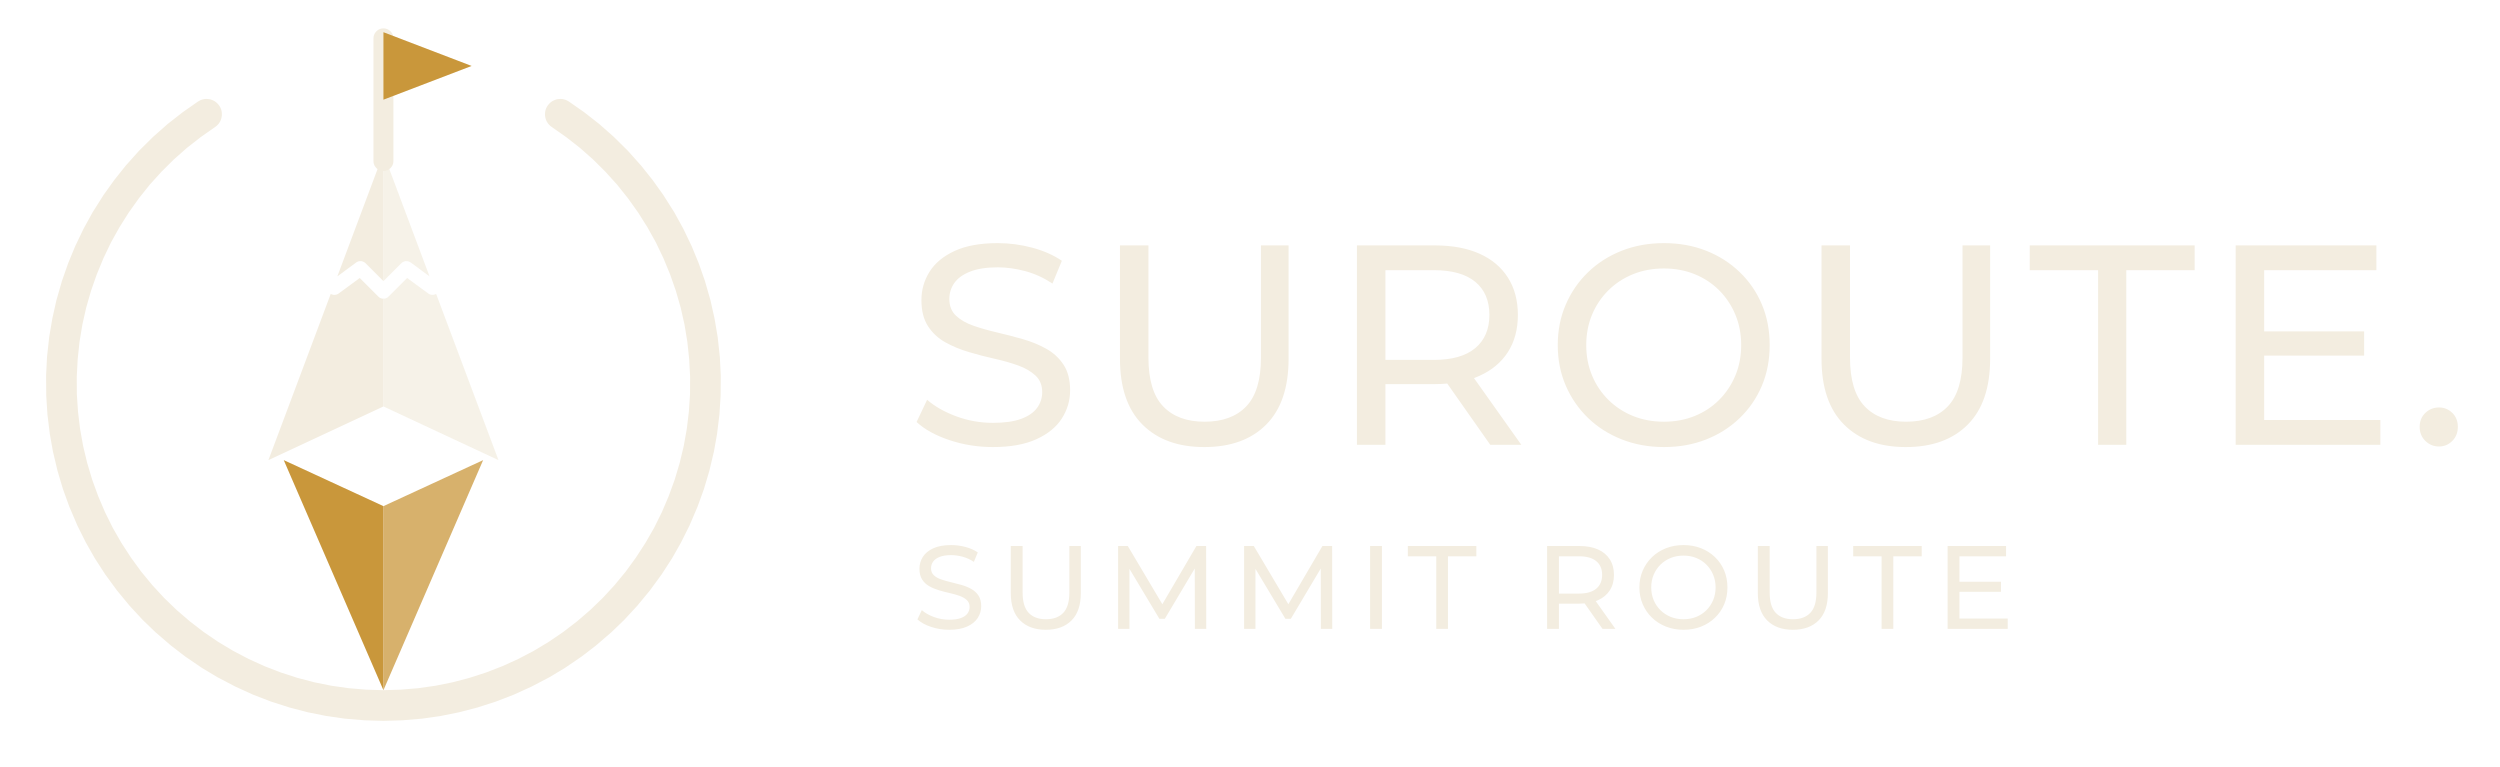
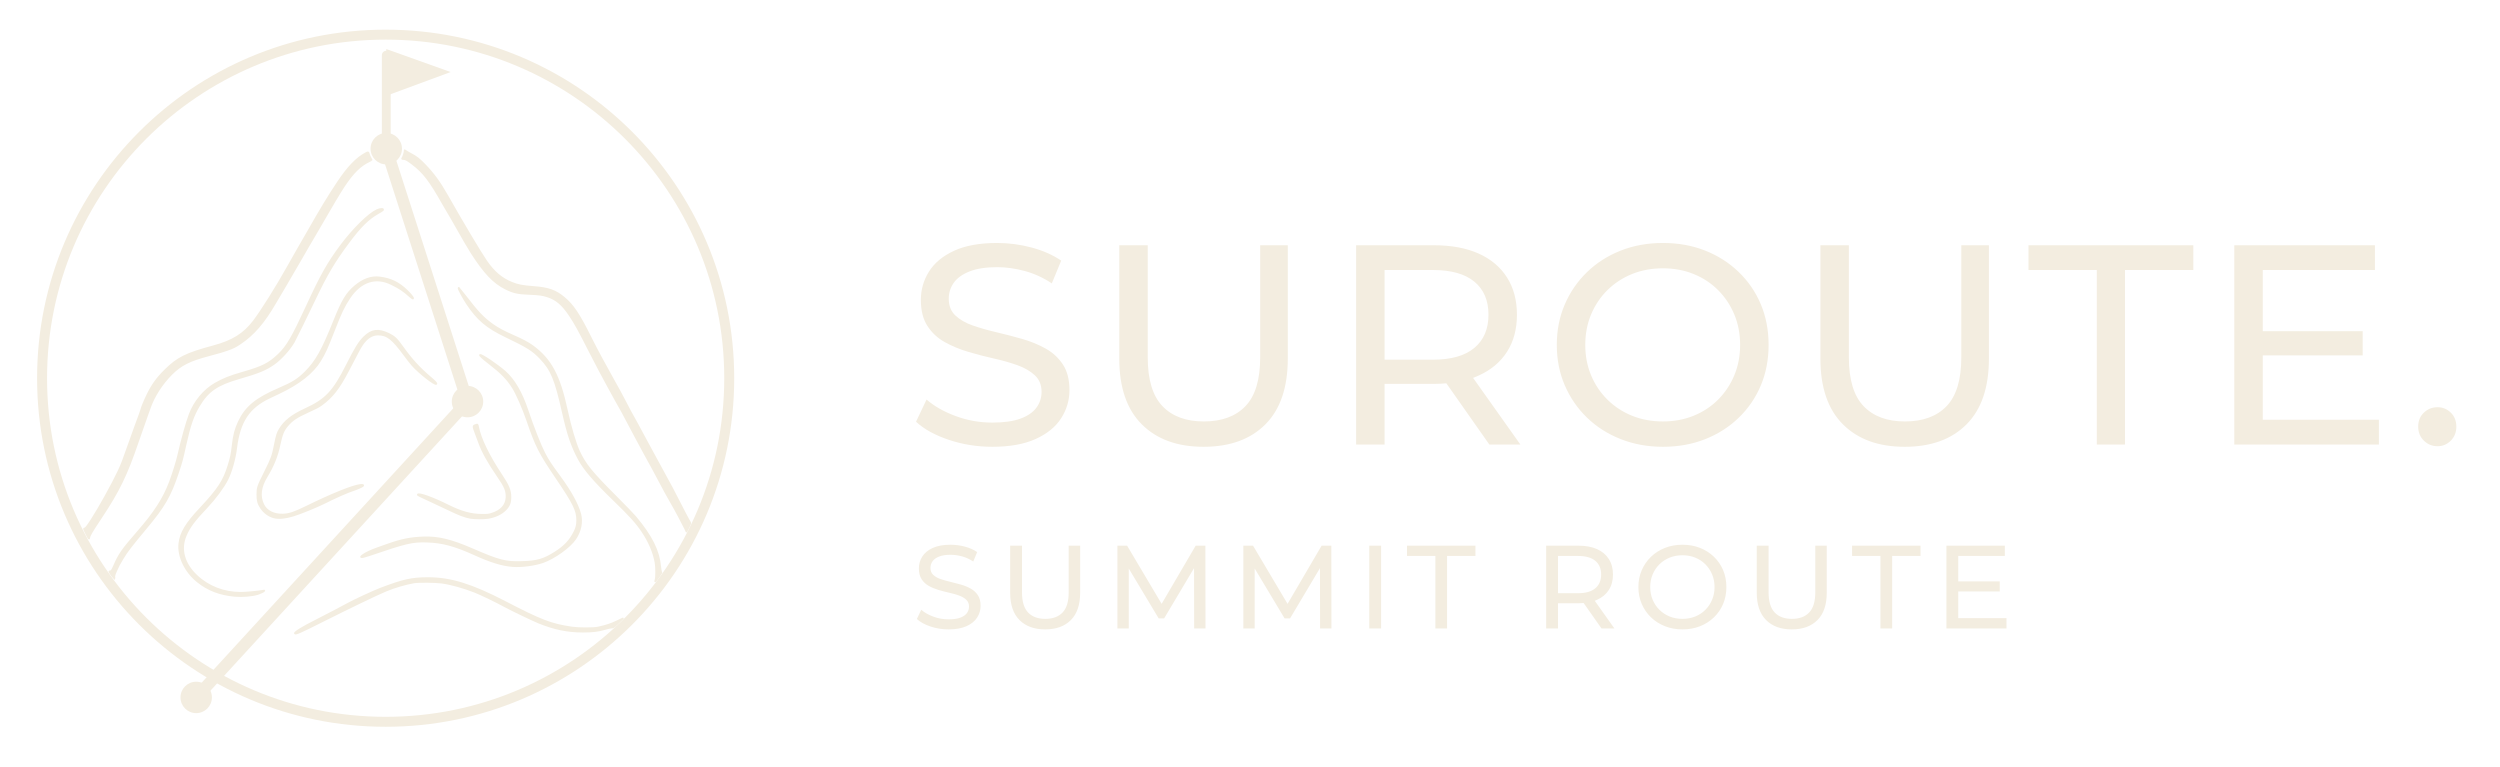
- <svg xmlns="http://www.w3.org/2000/svg" viewBox="0 0 326 100">
-   <path fill="#F3EDE0" d="M23.83 14.63L23.74 14.70L21.86 16.17L21.77 16.25L19.98 17.83L19.90 17.91L18.20 19.59L18.12 19.67L16.53 21.45L16.45 21.53L14.96 23.40L14.89 23.49L13.50 25.43L13.44 25.53L12.16 27.55L12.10 27.64L10.95 29.73L10.89 29.84L9.86 31.99L9.81 32.09L8.90 34.30L8.86 34.41L8.07 36.66L8.04 36.77L7.38 39.07L7.35 39.18L6.83 41.51L6.81 41.62L6.41 43.98L6.40 44.09L6.14 46.47L6.13 46.58L6.01 48.97L6.01 49.08L6.03 51.47L6.03 51.58L6.18 53.97L6.19 54.08L6.48 56.45L6.49 56.56L6.91 58.92L6.94 59.03L7.49 61.35L7.52 61.46L8.20 63.75L8.24 63.86L9.05 66.10L9.10 66.21L10.04 68.41L10.08 68.51L11.15 70.65L11.20 70.75L12.38 72.83L12.44 72.92L13.74 74.93L13.81 75.02L15.22 76.95L15.29 77.04L16.81 78.88L16.88 78.97L18.50 80.72L18.58 80.81L20.30 82.47L20.39 82.54L22.20 84.10L22.28 84.17L24.18 85.63L24.27 85.69L26.25 87.04L26.34 87.10L28.39 88.33L28.49 88.38L30.61 89.49L30.71 89.54L32.88 90.53L32.99 90.58L35.22 91.44L35.32 91.48L37.60 92.21L37.71 92.25L40.02 92.85L40.13 92.88L42.47 93.35L42.58 93.37L44.95 93.71L45.06 93.72L47.44 93.92L47.55 93.93L49.94 94.00L50.06 94.00L52.45 93.93L52.56 93.92L54.94 93.72L55.05 93.71L57.42 93.37L57.53 93.35L59.87 92.88L59.98 92.85L62.29 92.25L62.40 92.21L64.68 91.48L64.78 91.44L67.01 90.58L67.12 90.53L69.29 89.54L69.39 89.49L71.51 88.38L71.61 88.33L73.66 87.10L73.75 87.04L75.73 85.69L75.82 85.63L77.72 84.17L77.80 84.10L79.61 82.54L79.70 82.47L81.42 80.81L81.50 80.72L83.12 78.97L83.19 78.88L84.71 77.04L84.78 76.95L86.19 75.02L86.26 74.93L87.56 72.92L87.62 72.83L88.80 70.75L88.85 70.65L89.92 68.51L89.96 68.41L90.90 66.21L90.95 66.10L91.76 63.86L91.80 63.75L92.48 61.46L92.51 61.35L93.06 59.03L93.09 58.92L93.51 56.56L93.52 56.45L93.81 54.08L93.82 53.97L93.97 51.58L93.97 51.47L93.99 49.08L93.99 48.97L93.87 46.58L93.86 46.47L93.60 44.09L93.59 43.98L93.19 41.62L93.17 41.51L92.65 39.18L92.62 39.07L91.96 36.77L91.93 36.66L91.14 34.41L91.10 34.30L90.19 32.09L90.14 31.99L89.11 29.84L89.05 29.73L87.90 27.64L87.84 27.55L86.56 25.53L86.50 25.43L85.11 23.49L85.04 23.40L83.55 21.53L83.47 21.45L81.88 19.67L81.80 19.59L80.10 17.91L80.02 17.83L78.23 16.25L78.14 16.17L76.26 14.70L76.17 14.63L74.21 13.26L74.04 13.16L73.87 13.07L73.69 13.00L73.50 12.95L73.30 12.91L73.11 12.90L72.91 12.91L72.72 12.93L72.52 12.97L72.34 13.04L72.16 13.12L71.99 13.21L71.83 13.33L71.68 13.46L71.55 13.60L71.43 13.75L71.32 13.92L71.23 14.10L71.16 14.28L71.11 14.47L71.08 14.66L71.07 14.86L71.07 15.06L71.10 15.25L71.14 15.44L71.20 15.63L71.28 15.81L71.38 15.98L71.49 16.14L71.62 16.28L71.76 16.42L71.92 16.54L73.83 17.88L75.62 19.28L77.33 20.79L78.94 22.39L80.47 24.08L81.89 25.86L83.21 27.71L84.42 29.63L85.53 31.62L86.51 33.67L87.38 35.78L88.13 37.92L88.76 40.11L89.26 42.33L89.63 44.58L89.87 46.84L89.99 49.11L89.98 51.39L89.83 53.66L89.56 55.92L89.16 58.16L88.63 60.37L87.98 62.55L87.20 64.69L86.31 66.78L85.30 68.82L84.17 70.79L82.93 72.70L81.59 74.54L80.14 76.30L78.60 77.97L76.96 79.55L75.24 81.03L73.43 82.42L71.55 83.70L69.60 84.87L67.58 85.93L65.51 86.87L63.39 87.69L61.23 88.39L59.02 88.97L56.79 89.42L54.54 89.74L52.27 89.93L50.00 90.00L47.73 89.93L45.46 89.74L43.21 89.42L40.98 88.97L38.77 88.39L36.61 87.69L34.49 86.87L32.42 85.93L30.40 84.87L28.45 83.70L26.57 82.42L24.76 81.03L23.04 79.55L21.40 77.97L19.86 76.30L18.41 74.54L17.07 72.70L15.83 70.79L14.70 68.82L13.69 66.78L12.80 64.69L12.02 62.55L11.37 60.37L10.84 58.16L10.44 55.92L10.17 53.66L10.02 51.39L10.01 49.11L10.13 46.84L10.37 44.58L10.74 42.33L11.24 40.11L11.87 37.92L12.62 35.78L13.49 33.67L14.47 31.62L15.58 29.63L16.79 27.71L18.11 25.86L19.53 24.08L21.06 22.39L22.67 20.79L24.38 19.28L26.17 17.88L28.08 16.54L28.24 16.42L28.38 16.28L28.51 16.14L28.62 15.98L28.72 15.81L28.80 15.63L28.86 15.44L28.90 15.25L28.93 15.06L28.93 14.86L28.92 14.66L28.89 14.47L28.84 14.28L28.77 14.10L28.68 13.92L28.57 13.75L28.45 13.60L28.32 13.46L28.17 13.33L28.01 13.21L27.84 13.12L27.66 13.04L27.48 12.97L27.28 12.93L27.09 12.91L26.89 12.90L26.70 12.91L26.50 12.95L26.31 13.00L26.13 13.07L25.96 13.16L25.79 13.26Z" />
-   <path fill="#F3EDE0" d="M50.00 20.00L43.99 36.04L46.44 34.23L46.52 34.18L46.60 34.14L46.69 34.10L46.78 34.07L46.88 34.06L46.98 34.05L47.07 34.05L47.17 34.06L47.26 34.09L47.35 34.12L47.44 34.16L47.52 34.21L47.60 34.26L47.67 34.33L50.00 36.66ZM35.00 60.00L50.00 53.00L50.00 38.95L49.91 38.95L49.81 38.93L49.72 38.91L49.64 38.88L49.55 38.84L49.47 38.79L49.40 38.73L49.33 38.67L46.91 36.25L44.16 38.27L44.09 38.32L44.00 38.36L43.92 38.40L43.83 38.42L43.74 38.44L43.64 38.45L43.55 38.45L43.46 38.44L43.37 38.42L43.28 38.39L43.19 38.36L43.13 38.32Z" />
-   <path fill="#F3EDE0" fill-opacity="0.72" d="M50.00 20.00L50.00 36.66L52.33 34.33L52.40 34.26L52.48 34.21L52.56 34.16L52.65 34.12L52.74 34.09L52.83 34.06L52.93 34.05L53.02 34.05L53.12 34.06L53.22 34.07L53.31 34.10L53.40 34.14L53.48 34.18L53.56 34.23L56.01 36.04ZM50.00 53.00L65.00 60.00L56.87 38.32L56.81 38.36L56.72 38.39L56.63 38.42L56.54 38.44L56.45 38.45L56.36 38.45L56.26 38.44L56.17 38.42L56.08 38.40L56.00 38.36L55.91 38.32L55.84 38.27L53.09 36.25L50.67 38.67L50.60 38.73L50.53 38.79L50.45 38.84L50.36 38.88L50.28 38.91L50.19 38.93L50.09 38.95L50.00 38.95Z" />
-   <path fill="#F3EDE0" d="M51.30 5.00L51.29 4.87L51.28 4.75L51.24 4.62L51.20 4.50L51.15 4.39L51.08 4.28L51.00 4.18L50.92 4.08L50.82 4.00L50.72 3.92L50.61 3.85L50.50 3.80L50.38 3.76L50.25 3.72L50.13 3.71L50.00 3.70L49.87 3.71L49.75 3.72L49.62 3.76L49.50 3.80L49.39 3.85L49.28 3.92L49.18 4.00L49.08 4.08L49.00 4.18L48.92 4.28L48.85 4.39L48.80 4.50L48.76 4.62L48.72 4.75L48.71 4.87L48.70 5.00L48.70 21.00L48.71 21.13L48.72 21.25L48.76 21.38L48.80 21.50L48.85 21.61L48.92 21.72L49.00 21.82L49.08 21.92L49.18 22.00L49.28 22.08L49.39 22.15L49.50 22.20L49.62 22.24L49.75 22.28L49.87 22.29L50.00 22.30L50.13 22.29L50.25 22.28L50.38 22.24L50.50 22.20L50.61 22.15L50.72 22.08L50.82 22.00L50.92 21.92L51.00 21.82L51.08 21.72L51.15 21.61L51.20 21.50L51.24 21.38L51.28 21.25L51.29 21.13L51.30 21.00Z" />
-   <path fill="#C9973B" d="M50.00 4.20L61.50 8.60L50.00 13.00Z" />
-   <path fill="#C9973B" d="M50.00 90.00L37.00 60.00L50.00 66.00Z" />
-   <path fill="#C9973B" fill-opacity="0.75" d="M50.00 90.00L63.00 60.00L50.00 66.00Z" />
+ <svg xmlns="http://www.w3.org/2000/svg" viewBox="0.0 0.0 326.2 100.0" role="img" aria-label="SuRoute · Summit Route">
+   <circle cx="50.32" cy="49.35" r="44.83" fill="none" stroke="#F3EDE0" stroke-width="1.30" />
+   <path fill="#F3EDE0" fill-rule="evenodd" stroke="#F3EDE0" stroke-width="0.22" stroke-linejoin="round" d="M38.48 82.65C38.39 82.51 39.49 81.83 41.23 80.96C42.20 80.47 44.75 79.14 45.34 78.81C46.16 78.35 48.65 77.20 49.62 76.82C52.65 75.67 53.71 75.43 55.88 75.43C58.81 75.43 61.56 76.29 65.88 78.53C70.60 80.98 71.90 81.48 74.62 81.88C75.50 82.01 77.46 82.01 78.05 81.88C79.10 81.65 79.73 81.44 80.50 81.07L81.27 80.70L80.67 81.29C80.06 81.87 80.06 81.88 79.82 81.88C79.68 81.88 79.30 81.96 78.97 82.06C78.07 82.33 77.34 82.42 76.02 82.42C74.04 82.41 72.37 82.07 70.30 81.24C69.55 80.93 66.83 79.63 65.92 79.14C64.76 78.50 62.74 77.53 61.95 77.22C60.51 76.65 58.81 76.18 57.62 76.02C56.79 75.91 54.62 75.89 54.02 75.99C52.96 76.17 51.44 76.61 50.35 77.07C49.25 77.52 45.22 79.47 41.98 81.10C39.26 82.47 38.56 82.78 38.48 82.65ZM30.63 77.75C28.67 77.56 27.17 76.99 25.79 75.89C24.18 74.61 23.21 72.59 23.40 70.92C23.56 69.52 24.28 68.32 26.15 66.33C28.49 63.83 29.19 62.77 29.82 60.72C30.13 59.73 30.23 59.25 30.35 58.17C30.52 56.71 30.70 56.03 31.17 55.02C32.09 53.09 33.42 52.00 36.45 50.70C38.20 49.95 38.89 49.51 39.83 48.58C41.26 47.15 42.05 45.74 43.61 41.85C44.68 39.18 45.23 38.27 46.33 37.34C47.39 36.45 48.46 36.07 49.52 36.20C50.98 36.38 52.02 36.88 53.12 37.95C53.95 38.75 54.23 39.34 53.45 38.65C52.68 37.95 52.16 37.60 51.12 37.09C49.05 36.04 47.05 36.69 45.59 38.88C44.85 40.00 44.49 40.76 43.57 43.12C42.65 45.47 42.38 46.08 41.78 47.05C40.81 48.65 38.99 50.08 36.32 51.33C36.02 51.48 35.49 51.73 35.14 51.89C32.46 53.16 31.24 55.01 30.82 58.45C30.66 59.83 30.17 61.56 29.67 62.55C29.17 63.55 28.05 65.06 26.97 66.20C25.32 67.94 24.69 68.79 24.23 69.89C23.48 71.66 23.99 73.55 25.64 75.11C27.18 76.57 29.20 77.35 31.41 77.35C32.02 77.35 33.66 77.20 34.20 77.10C34.52 77.04 34.51 77.04 34.47 77.10C34.43 77.18 34.00 77.38 33.65 77.50C32.90 77.73 31.61 77.84 30.63 77.75ZM85.53 75.67C85.65 75.33 85.64 73.99 85.53 73.38C85.28 72.03 84.71 70.69 83.80 69.33C83.04 68.20 82.17 67.24 80.11 65.25C77.49 62.71 76.23 61.24 75.51 59.90C74.61 58.22 74.09 56.70 73.45 53.85C72.47 49.48 71.95 48.24 70.51 46.74C69.49 45.68 68.84 45.27 66.00 43.91C63.52 42.72 62.32 41.71 60.93 39.62C60.46 38.92 59.76 37.62 59.83 37.56C59.84 37.54 59.88 37.56 59.91 37.61C59.93 37.66 60.04 37.80 60.14 37.91C60.24 38.03 60.45 38.30 60.61 38.50C62.38 40.80 63.07 41.52 64.33 42.41C65.00 42.88 65.73 43.27 67.00 43.83C68.11 44.31 68.91 44.74 69.45 45.13C71.86 46.88 72.99 48.99 73.97 53.55C74.44 55.72 75.06 57.81 75.54 58.87C76.35 60.60 77.17 61.62 80.35 64.80C81.49 65.94 82.64 67.13 82.91 67.45C85.02 69.98 85.97 71.89 86.15 73.97C86.18 74.27 86.23 74.57 86.27 74.63C86.33 74.72 86.31 74.77 85.97 75.25C85.47 75.95 85.43 75.98 85.53 75.67ZM14.61 75.11C14.21 74.55 14.21 74.55 14.37 74.55C14.54 74.55 14.62 74.43 14.88 73.85C15.55 72.30 15.95 71.74 17.92 69.47C20.16 66.91 21.34 65.09 22.17 62.90C22.59 61.77 23.08 60.20 23.27 59.35C23.72 57.37 24.34 55.15 24.75 54.06C25.36 52.42 26.62 50.90 28.07 50.06C29.16 49.44 29.96 49.12 31.69 48.62C34.24 47.89 35.10 47.46 36.35 46.27C37.48 45.19 38.14 44.05 40.05 39.92C41.89 35.92 42.81 34.30 44.47 32.07C46.09 29.90 48.12 27.90 49.20 27.41C49.66 27.20 50.13 27.21 49.95 27.43C49.91 27.47 49.63 27.65 49.32 27.82C48.02 28.56 46.99 29.58 45.42 31.70C43.63 34.10 42.62 35.81 41.15 38.89C39.97 41.35 38.53 44.29 38.31 44.67C37.72 45.66 36.65 46.83 35.77 47.46C34.69 48.23 33.73 48.62 31.20 49.35C28.32 50.18 27.13 51.00 25.96 52.96C25.20 54.22 24.76 55.50 24.20 58.04C23.78 59.96 23.71 60.23 23.20 61.75C22.20 64.73 21.43 66.07 19.00 68.97C17.10 71.25 16.56 71.95 15.99 72.90C15.56 73.61 15.42 73.88 15.15 74.50C14.91 75.05 14.88 75.20 14.94 75.42C14.97 75.52 14.99 75.60 14.98 75.60C14.97 75.60 14.81 75.38 14.61 75.11ZM66.90 73.86C65.54 73.76 64.02 73.29 61.95 72.35C59.35 71.17 57.72 70.73 55.70 70.67C53.80 70.61 52.99 70.80 48.25 72.42C47.16 72.79 46.83 72.80 47.34 72.43C47.71 72.16 48.40 71.83 49.28 71.52C49.72 71.37 50.29 71.17 50.55 71.07C52.40 70.41 53.63 70.17 55.30 70.12C57.19 70.06 58.87 70.47 61.60 71.65C65.12 73.18 65.96 73.40 68.10 73.33C70.06 73.28 70.93 73.03 72.41 72.10C73.67 71.30 74.36 70.57 74.94 69.42C75.22 68.87 75.31 68.49 75.31 67.88C75.31 66.60 74.88 65.73 72.63 62.40C70.41 59.13 69.96 58.26 68.80 54.87C68.26 53.29 67.42 51.38 66.93 50.60C66.21 49.45 65.45 48.66 63.79 47.38C62.96 46.74 62.53 46.35 62.64 46.31C62.85 46.24 64.90 47.63 65.89 48.50C67.08 49.56 68.04 51.20 68.81 53.50C69.58 55.79 70.51 58.15 71.03 59.14C71.53 60.10 71.81 60.53 73.08 62.26C74.46 64.15 75.38 65.82 75.71 67.06C75.99 68.09 75.75 69.29 75.08 70.29C74.36 71.37 72.34 72.82 70.83 73.35C69.73 73.73 68.03 73.95 66.90 73.86ZM11.26 69.67C10.93 69.03 10.91 68.97 11.01 68.96C11.18 68.95 11.34 68.75 11.94 67.83C12.99 66.20 14.62 63.26 15.46 61.48C15.92 60.49 16.03 60.19 16.97 57.53C17.18 56.95 17.46 56.16 17.60 55.77C18.13 54.35 18.45 53.45 18.45 53.39C18.45 53.28 18.88 52.23 19.23 51.52C19.84 50.26 20.48 49.36 21.50 48.35C23.15 46.70 24.26 46.15 27.85 45.18C30.36 44.51 31.84 43.58 33.13 41.88C34.16 40.51 36.02 37.56 37.55 34.83C38.43 33.26 38.58 32.99 38.90 32.45C39.09 32.13 39.64 31.17 40.14 30.30C41.93 27.16 42.78 25.75 44.11 23.75C45.41 21.80 46.55 20.62 47.72 20.00C48.04 19.82 48.06 19.83 48.15 20.16C48.18 20.29 48.28 20.50 48.36 20.63C48.44 20.75 48.50 20.86 48.50 20.87C48.50 20.88 48.35 20.96 48.17 21.04C47.00 21.59 46.04 22.54 44.87 24.30C44.39 25.02 43.18 27.04 41.77 29.50C41.58 29.84 41.17 30.53 40.88 31.03C40.58 31.52 39.88 32.73 39.31 33.73C38.75 34.71 37.86 36.23 37.35 37.10C36.84 37.97 36.19 39.06 35.92 39.52C34.42 42.10 33.08 43.66 31.31 44.84C30.75 45.22 30.41 45.39 29.70 45.64C29.16 45.84 28.78 45.95 27.25 46.36C24.74 47.02 23.59 47.60 22.37 48.82C21.12 50.08 20.08 51.69 19.55 53.21C19.47 53.44 19.29 53.94 19.15 54.33C18.89 55.05 18.60 55.86 18.02 57.55C16.50 62.01 15.53 64.01 13.14 67.61C11.94 69.42 11.69 69.85 11.65 70.15C11.62 70.37 11.62 70.37 11.26 69.67ZM89.38 68.94C89.08 68.32 88.04 66.36 87.60 65.62C87.23 65.00 86.47 63.60 85.79 62.30C85.42 61.59 84.61 60.10 84.55 60.02C84.53 60.00 84.22 59.41 83.85 58.73C83.48 58.04 83.10 57.33 83.00 57.15C82.90 56.97 82.51 56.25 82.15 55.55C81.79 54.85 81.33 54.00 81.15 53.67C80.96 53.35 80.59 52.67 80.31 52.18C80.04 51.68 79.58 50.85 79.29 50.32C78.68 49.21 77.86 47.66 77.00 45.98C75.54 43.10 75.06 42.23 74.34 41.15C73.39 39.73 72.59 39.05 71.45 38.68C70.76 38.46 70.40 38.41 69.03 38.35C67.58 38.30 66.96 38.16 65.97 37.66C64.41 36.88 63.23 35.64 61.52 32.98C61.17 32.44 60.23 30.83 59.82 30.08C59.69 29.83 59.27 29.10 58.89 28.45C58.50 27.81 58.04 27.01 57.85 26.68C56.09 23.56 55.27 22.49 53.80 21.38C53.10 20.85 52.91 20.75 52.62 20.75C52.43 20.75 52.42 20.72 52.53 20.58C52.62 20.45 52.80 19.88 52.80 19.70C52.80 19.55 52.80 19.55 52.93 19.68C53.01 19.75 53.31 19.93 53.60 20.08C54.32 20.45 54.68 20.73 55.45 21.53C56.57 22.69 57.37 23.79 58.38 25.57C60.30 28.97 62.72 33.02 63.44 34.06C64.41 35.48 65.45 36.36 66.76 36.89C67.55 37.22 68.20 37.34 69.67 37.45C71.56 37.59 72.50 37.93 73.60 38.85C74.76 39.81 75.57 41.02 77.12 44.15C77.83 45.57 78.92 47.60 79.98 49.48C80.62 50.61 81.10 51.50 81.58 52.42C82.02 53.29 82.30 53.81 83.00 55.05C83.32 55.63 83.76 56.44 84.55 57.92C84.91 58.60 85.39 59.49 85.62 59.89C85.85 60.30 86.20 60.94 86.40 61.32C86.60 61.71 86.96 62.36 87.19 62.78C87.43 63.19 87.88 64.04 88.20 64.68C89.17 66.58 89.91 67.99 90.06 68.20C90.10 68.26 90.05 68.40 89.84 68.82L89.57 69.36L89.38 68.94ZM61.38 67.57C60.66 67.44 59.90 67.15 58.58 66.51C57.86 66.17 56.89 65.71 56.43 65.50C54.79 64.75 54.49 64.60 54.51 64.54C54.60 64.29 56.49 64.97 58.49 65.97C60.17 66.81 61.48 67.17 62.90 67.17C63.66 67.17 63.76 67.16 64.17 67.03C65.37 66.66 66.04 65.92 66.09 64.91C66.13 64.05 65.90 63.50 64.93 62.10C63.74 60.38 62.90 58.86 62.51 57.74C62.40 57.43 62.19 56.88 62.05 56.51C61.71 55.61 61.71 55.57 62.04 55.46C62.33 55.36 62.31 55.34 62.38 55.70C62.66 57.22 63.78 59.52 65.46 62.04C66.34 63.35 66.60 64.00 66.60 64.85C66.60 65.63 66.44 66.01 65.93 66.53C65.39 67.06 64.60 67.43 63.68 67.58C63.11 67.67 61.91 67.66 61.38 67.57ZM35.75 67.51C35.07 67.33 34.47 66.89 34.05 66.27C33.68 65.70 33.57 65.33 33.58 64.50C33.58 63.62 33.63 63.47 34.59 61.55C35.45 59.83 35.58 59.49 35.87 57.98C36.11 56.78 36.21 56.48 36.48 56.03C37.12 54.95 38.09 54.19 39.80 53.40C42.52 52.15 43.50 51.12 45.26 47.63C46.35 45.46 46.88 44.60 47.52 43.98C48.50 43.02 49.36 42.91 50.75 43.58C51.46 43.93 51.76 44.21 52.50 45.25C53.67 46.90 54.71 48.03 56.15 49.25C56.80 49.80 56.98 50.00 56.93 50.09C56.80 50.30 54.69 48.65 53.81 47.65C53.58 47.39 53.12 46.80 52.79 46.35C51.20 44.19 50.51 43.65 49.32 43.65C48.54 43.65 47.84 44.10 47.24 45.00C47.00 45.35 46.81 45.70 45.38 48.45C44.21 50.69 43.32 51.82 41.93 52.83C41.53 53.11 41.22 53.27 40.05 53.80C38.72 54.40 38.10 54.82 37.51 55.52C36.98 56.14 36.77 56.64 36.47 58.05C36.18 59.48 35.63 60.83 34.80 62.18C33.97 63.54 33.82 64.75 34.36 65.85C34.78 66.71 35.76 67.19 36.95 67.14C37.78 67.10 38.44 66.88 39.98 66.12C43.35 64.47 46.02 63.39 47.06 63.27C47.35 63.24 47.48 63.30 47.34 63.42C47.27 63.49 46.45 63.85 46.12 63.95C45.35 64.19 43.75 64.90 42.18 65.69C41.27 66.14 39.11 67.02 38.27 67.27C37.23 67.59 36.37 67.67 35.75 67.51Z" />
+   <path d="M25.6 91L61 52.4L50.4 19.4" fill="none" stroke="#F3EDE0" stroke-width="1.55" stroke-linecap="round" stroke-linejoin="round" />
+   <path d="M50.4 19.4V7.2" stroke="#F3EDE0" stroke-width="1.15" stroke-linecap="round" />
+   <path fill="#F3EDE0" d="M50.4 6.4L58.8 9.4L50.4 12.5Z" />
+   <circle fill="#F3EDE0" cx="25.6" cy="91" r="2.05" />
+   <circle fill="#F3EDE0" cx="61" cy="52.4" r="2.05" />
+   <circle fill="#F3EDE0" cx="50.4" cy="19.4" r="2.05" />
  <g fill="#F3EDE0">
    <path d="M129.477 58.297Q126.506 58.297 123.794 57.387Q121.083 56.477 119.523 55.029L120.897 52.131Q122.383 53.431 124.686 54.286Q126.989 55.14 129.477 55.14Q131.743 55.14 133.154 54.62Q134.566 54.1 135.234 53.19Q135.903 52.28 135.903 51.129Q135.903 49.791 135.03 48.974Q134.157 48.157 132.764 47.656Q131.371 47.154 129.7 46.783Q128.029 46.411 126.339 45.91Q124.649 45.409 123.256 44.629Q121.863 43.849 121.009 42.53Q120.154 41.211 120.154 39.131Q120.154 37.126 121.213 35.436Q122.271 33.746 124.481 32.724Q126.691 31.703 130.109 31.703Q132.374 31.703 134.603 32.297Q136.831 32.891 138.466 34.006L137.24 36.977Q135.569 35.863 133.711 35.361Q131.854 34.86 130.109 34.86Q127.917 34.86 126.506 35.417Q125.094 35.974 124.444 36.903Q123.794 37.831 123.794 38.983Q123.794 40.357 124.667 41.174Q125.54 41.991 126.933 42.474Q128.326 42.957 129.997 43.347Q131.669 43.737 133.359 44.22Q135.049 44.703 136.441 45.483Q137.834 46.263 138.689 47.563Q139.543 48.863 139.543 50.906Q139.543 52.874 138.466 54.564Q137.389 56.254 135.141 57.276Q132.894 58.297 129.477 58.297ZM157.037 58.297Q151.911 58.297 148.977 55.363Q146.043 52.429 146.043 46.783V32.0H149.757V46.634Q149.757 50.98 151.67 52.986Q153.583 54.991 157.074 54.991Q160.603 54.991 162.516 52.986Q164.429 50.98 164.429 46.634V32.0H168.031V46.783Q168.031 52.429 165.116 55.363Q162.2 58.297 157.037 58.297ZM176.946 58.0V32.0H187.086Q190.503 32.0 192.917 33.077Q195.331 34.154 196.631 36.197Q197.931 38.24 197.931 41.063Q197.931 43.886 196.631 45.91Q195.331 47.934 192.917 49.011Q192.583 49.16 192.211 49.309L198.377 58.0H194.329L188.72 50.014Q187.94 50.089 187.086 50.089H180.66V58.0ZM180.66 46.931H186.974Q190.54 46.931 192.379 45.39Q194.217 43.849 194.217 41.063Q194.217 38.277 192.379 36.754Q190.54 35.231 186.974 35.231H180.66ZM216.986 58.297Q214.014 58.297 211.47 57.294Q208.926 56.291 207.069 54.49Q205.211 52.689 204.171 50.274Q203.131 47.86 203.131 45.0Q203.131 42.14 204.171 39.726Q205.211 37.311 207.069 35.51Q208.926 33.709 211.451 32.706Q213.977 31.703 216.986 31.703Q219.957 31.703 222.464 32.687Q224.971 33.671 226.847 35.473Q228.723 37.274 229.744 39.689Q230.766 42.103 230.766 45.0Q230.766 47.897 229.744 50.311Q228.723 52.726 226.847 54.527Q224.971 56.329 222.464 57.313Q219.957 58.297 216.986 58.297ZM216.986 54.991Q219.14 54.991 220.979 54.249Q222.817 53.506 224.173 52.15Q225.529 50.794 226.29 48.974Q227.051 47.154 227.051 45.0Q227.051 42.846 226.29 41.026Q225.529 39.206 224.173 37.85Q222.817 36.494 220.979 35.751Q219.14 35.009 216.986 35.009Q214.794 35.009 212.956 35.751Q211.117 36.494 209.743 37.85Q208.369 39.206 207.607 41.026Q206.846 42.846 206.846 45.0Q206.846 47.154 207.607 48.974Q208.369 50.794 209.743 52.15Q211.117 53.506 212.956 54.249Q214.794 54.991 216.986 54.991ZM248.52 58.297Q243.394 58.297 240.46 55.363Q237.526 52.429 237.526 46.783V32.0H241.24V46.634Q241.24 50.98 243.153 52.986Q245.066 54.991 248.557 54.991Q252.086 54.991 253.999 52.986Q255.911 50.98 255.911 46.634V32.0H259.514V46.783Q259.514 52.429 256.599 55.363Q253.683 58.297 248.52 58.297ZM273.591 58.0V35.231H264.677V32.0H286.183V35.231H277.269V58.0ZM295.246 54.769H310.4V58.0H291.531V32.0H309.88V35.231H295.246V43.217H308.283V46.374H295.246ZM318.051 58.223Q317.011 58.223 316.269 57.499Q315.526 56.774 315.526 55.66Q315.526 54.546 316.269 53.84Q317.011 53.134 318.051 53.134Q319.054 53.134 319.779 53.84Q320.503 54.546 320.503 55.66Q320.503 56.774 319.779 57.499Q319.054 58.223 318.051 58.223Z" />
    <path d="M123.767 82.123Q122.533 82.123 121.407 81.745Q120.281 81.367 119.633 80.766L120.203 79.562Q120.821 80.102 121.777 80.457Q122.734 80.812 123.767 80.812Q124.709 80.812 125.295 80.596Q125.881 80.38 126.159 80.002Q126.437 79.624 126.437 79.146Q126.437 78.59 126.074 78.251Q125.711 77.911 125.133 77.703Q124.554 77.495 123.86 77.341Q123.166 77.186 122.464 76.978Q121.762 76.77 121.183 76.446Q120.605 76.122 120.25 75.574Q119.895 75.026 119.895 74.162Q119.895 73.329 120.335 72.627Q120.774 71.925 121.692 71.501Q122.61 71.077 124.03 71.077Q124.971 71.077 125.897 71.323Q126.822 71.57 127.501 72.033L126.992 73.267Q126.298 72.805 125.526 72.596Q124.755 72.388 124.03 72.388Q123.119 72.388 122.533 72.619Q121.947 72.851 121.677 73.237Q121.407 73.622 121.407 74.101Q121.407 74.671 121.769 75.011Q122.132 75.35 122.711 75.551Q123.289 75.751 123.983 75.913Q124.678 76.075 125.38 76.276Q126.082 76.477 126.66 76.801Q127.239 77.125 127.594 77.665Q127.949 78.205 127.949 79.053Q127.949 79.871 127.501 80.573Q127.054 81.275 126.12 81.699Q125.187 82.123 123.767 82.123ZM136.373 82.123Q134.243 82.123 133.025 80.905Q131.806 79.686 131.806 77.341V71.2H133.349V77.279Q133.349 79.084 134.143 79.917Q134.938 80.75 136.388 80.75Q137.854 80.75 138.648 79.917Q139.443 79.084 139.443 77.279V71.2H140.939V77.341Q140.939 79.686 139.728 80.905Q138.517 82.123 136.373 82.123ZM145.799 82.0V71.2H147.065L151.57 78.791L156.013 71.2H157.278L157.294 82.0H155.813L155.797 74.131L151.894 80.689H151.184L147.281 74.178V82.0ZM162.231 82.0V71.2H163.496L168.001 78.791L172.445 71.2H173.71L173.725 82.0H172.244L172.229 74.131L168.325 80.689H167.615L163.712 74.178V82.0ZM178.662 82.0V71.2H180.205V82.0ZM187.287 82.0V72.542H183.584V71.2H192.517V72.542H188.814V82.0ZM201.743 82.0V71.2H205.955Q207.375 71.2 208.378 71.647Q209.381 72.095 209.921 72.943Q210.461 73.792 210.461 74.965Q210.461 76.137 209.921 76.978Q209.381 77.819 208.378 78.266Q208.239 78.328 208.085 78.39L210.646 82.0H208.964L206.634 78.683Q206.31 78.714 205.955 78.714H203.286V82.0ZM203.286 77.402H205.909Q207.39 77.402 208.154 76.762Q208.918 76.122 208.918 74.965Q208.918 73.807 208.154 73.175Q207.39 72.542 205.909 72.542H203.286ZM219.533 82.123Q218.298 82.123 217.241 81.707Q216.185 81.29 215.413 80.542Q214.642 79.794 214.21 78.791Q213.778 77.788 213.778 76.6Q213.778 75.412 214.21 74.409Q214.642 73.406 215.413 72.658Q216.185 71.91 217.234 71.493Q218.283 71.077 219.533 71.077Q220.767 71.077 221.808 71.485Q222.85 71.894 223.629 72.643Q224.408 73.391 224.832 74.394Q225.257 75.397 225.257 76.6Q225.257 77.803 224.832 78.806Q224.408 79.809 223.629 80.557Q222.85 81.306 221.808 81.715Q220.767 82.123 219.533 82.123ZM219.533 80.75Q220.427 80.75 221.191 80.442Q221.955 80.133 222.518 79.57Q223.081 79.007 223.397 78.251Q223.714 77.495 223.714 76.6Q223.714 75.705 223.397 74.949Q223.081 74.193 222.518 73.63Q221.955 73.067 221.191 72.758Q220.427 72.45 219.533 72.45Q218.622 72.45 217.859 72.758Q217.095 73.067 216.524 73.63Q215.953 74.193 215.637 74.949Q215.321 75.705 215.321 76.6Q215.321 77.495 215.637 78.251Q215.953 79.007 216.524 79.57Q217.095 80.133 217.859 80.442Q218.622 80.75 219.533 80.75ZM233.789 82.123Q231.659 82.123 230.441 80.905Q229.222 79.686 229.222 77.341V71.2H230.765V77.279Q230.765 79.084 231.559 79.917Q232.354 80.75 233.804 80.75Q235.27 80.75 236.064 79.917Q236.859 79.084 236.859 77.279V71.2H238.355V77.341Q238.355 79.686 237.144 80.905Q235.933 82.123 233.789 82.123ZM245.36 82.0V72.542H241.657V71.2H250.59V72.542H246.887V82.0ZM255.512 80.658H261.807V82.0H253.969V71.2H261.591V72.542H255.512V75.859H260.927V77.171H255.512Z" />
  </g>
</svg>
